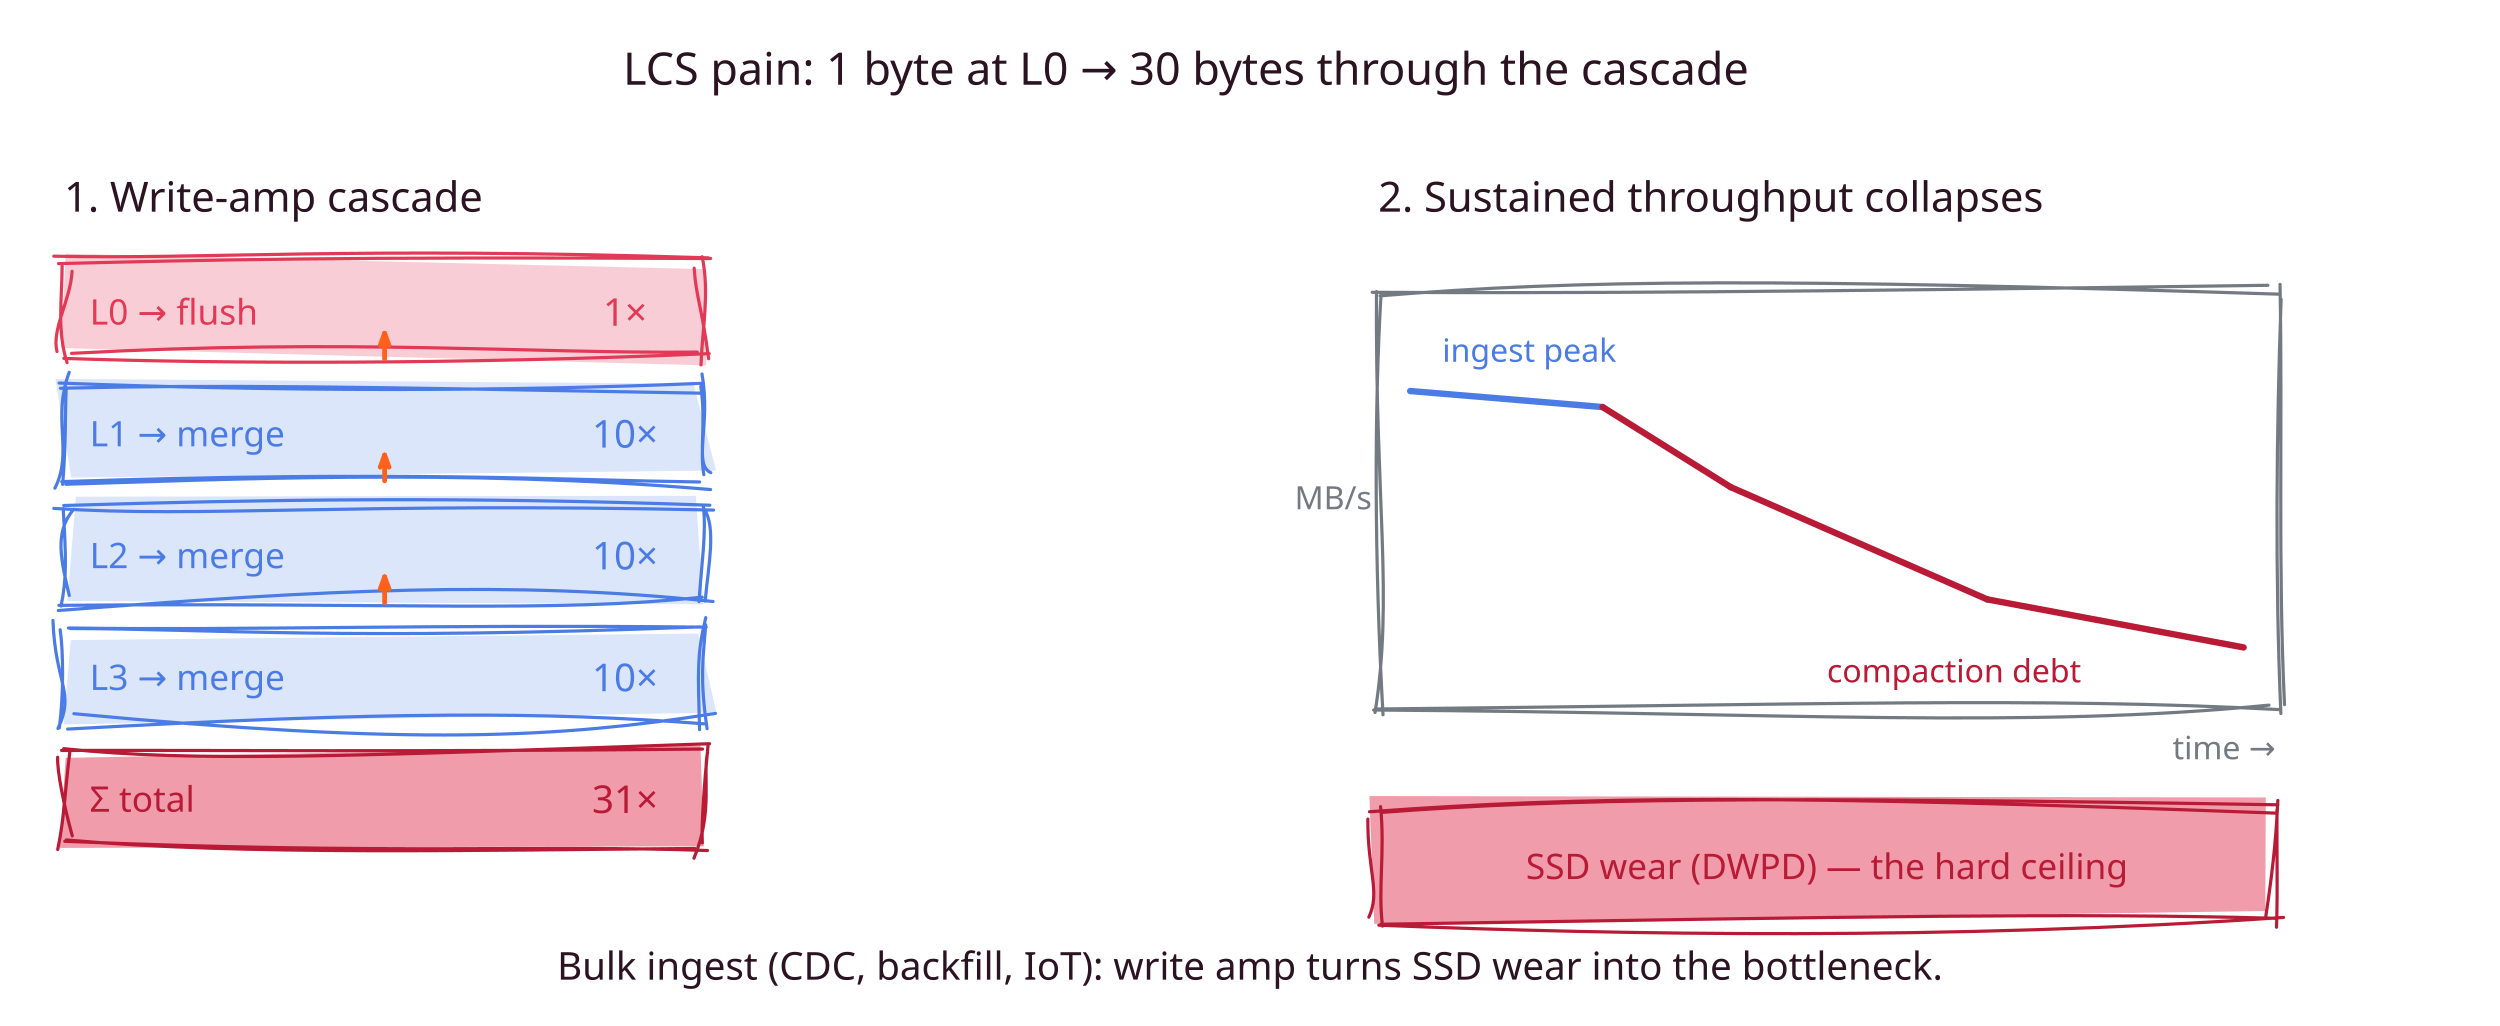
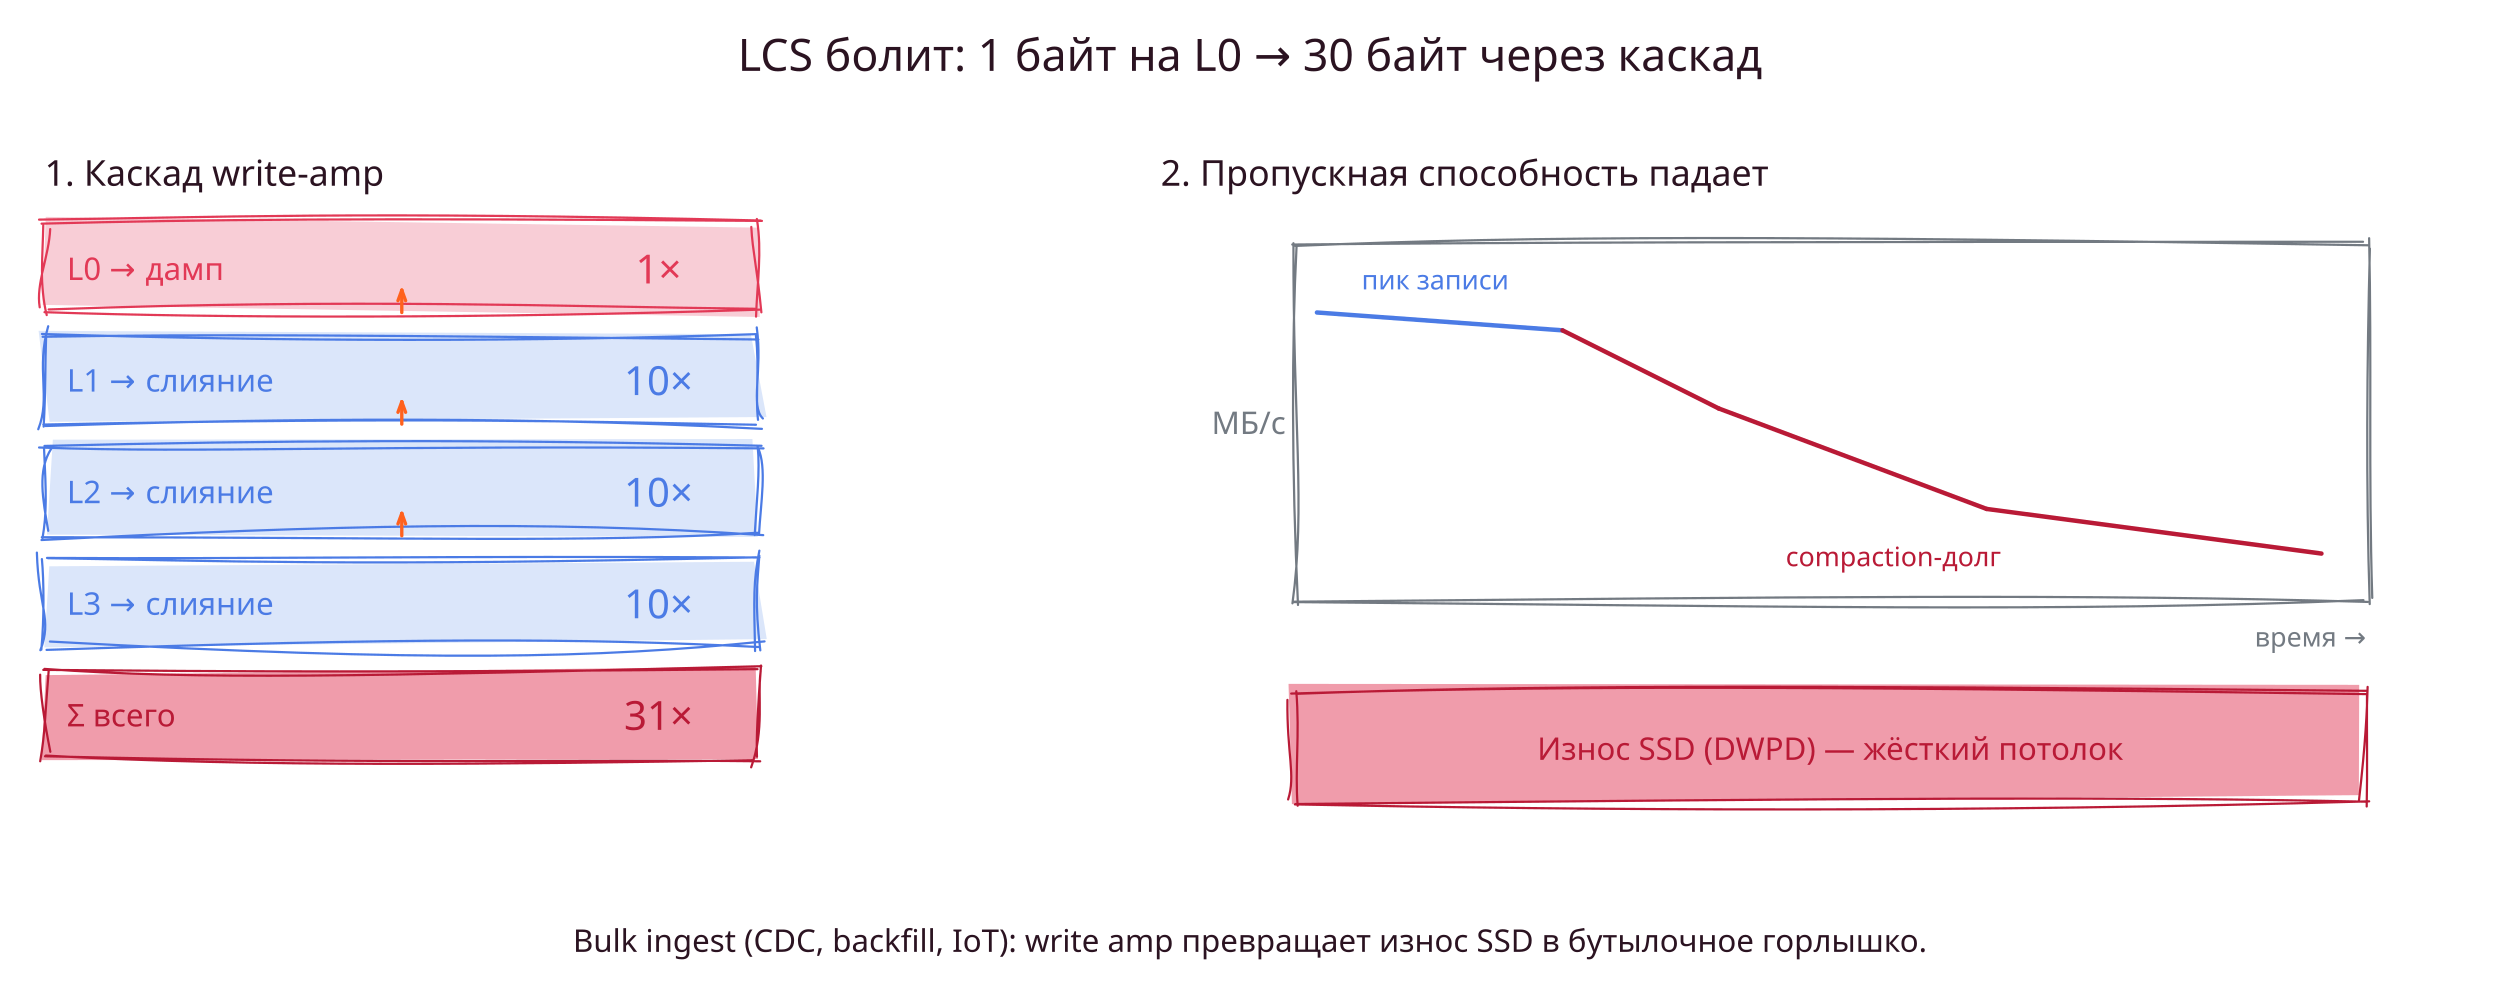
- <svg xmlns="http://www.w3.org/2000/svg" version="1.1" viewBox="0 0 780 320" width="780" height="320">
+ <svg xmlns="http://www.w3.org/2000/svg" version="1.1" viewBox="0 0 1120 442" width="1120" height="442">
  <defs>
    <style>
      @font-face {
        font-family: "Virgil";
        src: url("https://excalidraw.com/Virgil.woff2");
      }
      @font-face {
        font-family: "Cascadia";
        src: url("https://excalidraw.com/Cascadia.woff2");
      }
    </style>
  </defs>
-   <rect x="0" y="0" width="780" height="320" fill="transparent" />
-   <g transform="translate(10 10) rotate(0 360 11)">
-     <text x="360" y="11.0" dominant-baseline="central" font-family="Cascadia, Segoe UI Emoji" font-size="14px" fill="#2B1321" text-anchor="middle" style="white-space: pre;" direction="ltr">LCS pain: 1 byte at L0 → 30 bytes through the cascade</text>
+   <rect x="0" y="0" width="1120" height="442" fill="transparent" />
+   <g transform="translate(10 10) rotate(0 550 14)">
+     <text x="550" y="14.0" dominant-baseline="central" font-family="Cascadia, Segoe UI Emoji" font-size="20px" fill="#2B1321" text-anchor="middle" style="white-space: pre;" direction="ltr">LCS болит: 1 байт на L0 → 30 байт через каскад</text>
  </g>
-   <g transform="translate(20 52) rotate(0 180 9)">
-     <text x="0" y="9.0" dominant-baseline="central" font-family="Cascadia, Segoe UI Emoji" font-size="13px" fill="#2B1321" text-anchor="start" style="white-space: pre;" direction="ltr">1. Write-amp cascade</text>
+   <g transform="translate(20 65) rotate(0 240 12)">
+     <text x="0" y="12.0" dominant-baseline="central" font-family="Cascadia, Segoe UI Emoji" font-size="16px" fill="#2B1321" text-anchor="start" style="white-space: pre;" direction="ltr">1. Каскад write-amp</text>
  </g>
-   <g stroke-linecap="round" transform="translate(20 82) rotate(0 100 15)">
-     <path d="M0.49 -2.85 L199.81 1.98 L200.36 32.01 L-0.88 26.6" stroke="none" stroke-width="0" fill="#F8CDD6" />
-     <path d="M-3.21 -2.07 C43.63 -1.03, 88.64 -5.12, 201.03 -1.55 M-1.75 0.25 C44.51 -0.9, 85.77 -1.93, 201.72 -1.34 M196.58 1.67 C197.14 10.57, 199.07 14.22, 201.09 29.92 M199.08 -1.89 C201.44 9.56, 199.17 19.72, 198.71 31.85 M197.54 27.85 C145.58 28.38, 88.81 23.52, 2.32 28.25 M201.26 28.33 C123.51 31.69, 50.7 31.55, -0.08 29.82 M-2.21 27.68 C-3.97 20.66, 1.96 11.93, 2.49 2.64 M0.93 31.15 C-2.25 21.46, -0.65 10.97, -0.62 1.01" stroke="#E23956" stroke-width="1" fill="none" />
+   <g stroke-linecap="round" transform="translate(20 100) rotate(0 160 20)">
+     <path d="M0.49 -2.85 L319.81 1.98 L320.36 42.01 L-0.88 36.6" stroke="none" stroke-width="0" fill="#F8CDD6" />
+     <path d="M-2.5 -1.61 C70.32 -2.45, 141.71 -5.63, 320.8 -1.21 M-1.36 0.2 C69.95 -1.63, 137.37 -2.43, 321.34 -1.04 M316.58 1.67 C317.18 13.05, 319.1 19.18, 321.09 39.92 M319.08 -1.89 C321.49 12.9, 319.22 26.39, 318.71 41.85 M318.09 38.33 C231.07 37.38, 140.31 33.6, 1.81 38.64 M320.98 38.7 C198.83 42.71, 80.52 42.6, -0.06 39.86 M-2.21 37.68 C-3.99 27.12, 1.94 14.85, 2.49 2.64 M0.93 41.15 C-2.41 27.99, -0.82 14.04, -0.62 1.01" stroke="#E23956" stroke-width="1" fill="none" />
  </g>
-   <g transform="translate(28 82) rotate(0 75 15)">
-     <text x="0" y="15.0" dominant-baseline="central" font-family="Cascadia, Segoe UI Emoji" font-size="11px" fill="#E23956" text-anchor="start" style="white-space: pre;" direction="ltr">L0 → flush</text>
+   <g transform="translate(30 100) rotate(0 120 20)">
+     <text x="0" y="20.0" dominant-baseline="central" font-family="Cascadia, Segoe UI Emoji" font-size="14px" fill="#E23956" text-anchor="start" style="white-space: pre;" direction="ltr">L0 → дамп</text>
  </g>
-   <g transform="translate(170 82) rotate(0 25 15)">
-     <text x="25" y="15.0" dominant-baseline="central" font-family="Cascadia, Segoe UI Emoji" font-size="12px" fill="#E23956" text-anchor="middle" style="white-space: pre;" direction="ltr">1×</text>
+   <g transform="translate(260 100) rotate(0 35 20)">
+     <text x="35" y="20.0" dominant-baseline="central" font-family="Cascadia, Segoe UI Emoji" font-size="18px" fill="#E23956" text-anchor="middle" style="white-space: pre;" direction="ltr">1×</text>
  </g>
-   <g stroke-linecap="round" transform="translate(20 120) rotate(0 100 15)">
-     <path d="M-2.71 -1.79 L196.36 -0.29 L203.4 26.82 L2.22 28.99" stroke="none" stroke-width="0" fill="#DBE6FA" />
-     <path d="M-1.15 1.14 C47.38 -0.05, 89.8 0.62, 199.66 2.69 M-1.56 -0.49 C67.68 2.16, 137.95 2.18, 199.05 -0.41 M199.02 -3.32 C201.86 12.48, 196.09 24.83, 201.77 27.48 M198.66 0.52 C200.28 11.55, 198.29 20.67, 199.59 28.08 M201.71 32.74 C123.5 26.06, 47.41 29.74, 0.56 31.09 M198.28 30.38 C155.07 29.81, 106.31 26.74, -0.74 30.27 M-2.86 32.3 C2.94 20.69, -3.91 10.84, 1.59 -3.84 M-0.45 31.12 C0.63 18.13, 0.29 9.21, 0.66 0.87" stroke="#4B7BE5" stroke-width="1" fill="none" />
+   <g stroke-linecap="round" transform="translate(20 150) rotate(0 160 20)">
+     <path d="M-2.71 -1.79 L316.36 -0.29 L323.4 36.82 L2.22 38.99" stroke="none" stroke-width="0" fill="#DBE6FA" />
+     <path d="M-0.9 0.88 C73.24 -0.37, 142.63 0.15, 319.74 2.09 M-1.21 -0.38 C109.04 3.12, 220.08 3.14, 319.26 -0.32 M319.02 -3.32 C321.75 16.01, 315.97 31.89, 321.77 37.48 M318.66 0.52 C320.31 14.99, 318.32 27.55, 319.59 38.08 M321.33 42.13 C198.43 35.47, 77.19 38.32, 0.43 40.85 M318.66 40.29 C247.14 39.04, 171.3 36.65, -0.58 40.21 M-2.86 42.3 C2.86 27.95, -4 15.34, 1.59 -3.84 M-0.45 41.12 C0.52 24.84, 0.19 12.62, 0.66 0.87" stroke="#4B7BE5" stroke-width="1" fill="none" />
  </g>
-   <g transform="translate(28 120) rotate(0 75 15)">
-     <text x="0" y="15.0" dominant-baseline="central" font-family="Cascadia, Segoe UI Emoji" font-size="11px" fill="#4B7BE5" text-anchor="start" style="white-space: pre;" direction="ltr">L1 → merge</text>
+   <g transform="translate(30 150) rotate(0 120 20)">
+     <text x="0" y="20.0" dominant-baseline="central" font-family="Cascadia, Segoe UI Emoji" font-size="14px" fill="#4B7BE5" text-anchor="start" style="white-space: pre;" direction="ltr">L1 → слияние</text>
  </g>
-   <g transform="translate(170 120) rotate(0 25 15)">
-     <text x="25" y="15.0" dominant-baseline="central" font-family="Cascadia, Segoe UI Emoji" font-size="12px" fill="#4B7BE5" text-anchor="middle" style="white-space: pre;" direction="ltr">10×</text>
+   <g transform="translate(260 150) rotate(0 35 20)">
+     <text x="35" y="20.0" dominant-baseline="central" font-family="Cascadia, Segoe UI Emoji" font-size="18px" fill="#4B7BE5" text-anchor="middle" style="white-space: pre;" direction="ltr">10×</text>
  </g>
  <g stroke-linecap="round">
-     <g transform="translate(120 112) rotate(0 0 -4)">
-       <path d="M0 0 C0 -1.33, 0 -6.67, 0 -8 M0 0 C0 -1.33, 0 -6.67, 0 -8" stroke="#FF611D" stroke-width="1.5" fill="none" />
+     <g transform="translate(180 140) rotate(0 0 -5)">
+       <path d="M0 0 C0 -1.67, 0 -8.33, 0 -10 M0 0 C0 -1.67, 0 -8.33, 0 -10" stroke="#FF611D" stroke-width="1.5" fill="none" />
    </g>
-     <g transform="translate(120 112) rotate(0 0 -4)">
-       <path d="M1.37 -4.24 C1.07 -5.07, 0.76 -5.91, 0 -8 M1.37 -4.24 C1 -5.26, 0.63 -6.28, 0 -8" stroke="#FF611D" stroke-width="1.5" fill="none" />
+     <g transform="translate(180 140) rotate(0 0 -5)">
+       <path d="M1.71 -5.3 C1.33 -6.34, 0.95 -7.38, 0 -10 M1.71 -5.3 C1.25 -6.58, 0.78 -7.85, 0 -10" stroke="#FF611D" stroke-width="1.5" fill="none" />
    </g>
-     <g transform="translate(120 112) rotate(0 0 -4)">
-       <path d="M-1.37 -4.24 C-1.07 -5.07, -0.76 -5.91, 0 -8 M-1.37 -4.24 C-1 -5.26, -0.63 -6.28, 0 -8" stroke="#FF611D" stroke-width="1.5" fill="none" />
+     <g transform="translate(180 140) rotate(0 0 -5)">
+       <path d="M-1.71 -5.3 C-1.33 -6.34, -0.95 -7.38, 0 -10 M-1.71 -5.3 C-1.25 -6.58, -0.78 -7.85, 0 -10" stroke="#FF611D" stroke-width="1.5" fill="none" />
    </g>
  </g>
-   <g stroke-linecap="round" transform="translate(20 158) rotate(0 100 15)">
-     <path d="M3.68 -3.04 L197.09 -3.32 L199.46 30.56 L1.03 29.51" stroke="none" stroke-width="0" fill="#DBE6FA" />
-     <path d="M-3.21 0.62 C42.78 3.66, 88.95 -1.33, 202.63 1.14 M-0.1 -0.28 C60.97 -2.15, 123.92 -3.14, 201.49 -0.37 M199.61 0.69 C203.63 6.37, 200.92 18.98, 200.02 29.57 M199.42 -0.27 C200.46 8.21, 198.85 17.94, 198.1 29.71 M202.47 29.67 C138.86 22.97, 81.81 26.02, -1.8 32.48 M199.09 28.31 C152.34 33.3, 104.05 29.92, -1.62 30.87 M1.61 27.8 C-0.77 17.41, -3.34 8.05, 3.06 0.87 M-0.96 31.1 C0.86 22.37, 0.63 16.19, -0.28 0.68" stroke="#4B7BE5" stroke-width="1" fill="none" />
+   <g stroke-linecap="round" transform="translate(20 200) rotate(0 160 20)">
+     <path d="M3.68 -3.04 L317.09 -3.32 L319.46 40.56 L1.03 39.51" stroke="none" stroke-width="0" fill="#DBE6FA" />
+     <path d="M-2.49 0.48 C69.67 3.16, 141.98 -0.73, 322.05 0.88 M-0.07 -0.22 C99.02 -2.68, 199.57 -3.44, 321.16 -0.29 M319.61 0.69 C323.57 9.3, 320.87 24.84, 320.02 39.57 M319.42 -0.27 C320.6 11.12, 318.98 23.76, 318.1 39.71 M321.92 39.74 C222.65 32.92, 128.49 35.29, -1.4 41.93 M319.29 38.68 C243.82 43.3, 167.14 40.67, -1.26 40.68 M1.61 37.8 C-0.82 23.71, -3.39 10.66, 3.06 0.87 M-0.96 41.1 C0.97 29.97, 0.74 21.41, -0.28 0.68" stroke="#4B7BE5" stroke-width="1" fill="none" />
  </g>
-   <g transform="translate(28 158) rotate(0 75 15)">
-     <text x="0" y="15.0" dominant-baseline="central" font-family="Cascadia, Segoe UI Emoji" font-size="11px" fill="#4B7BE5" text-anchor="start" style="white-space: pre;" direction="ltr">L2 → merge</text>
+   <g transform="translate(30 200) rotate(0 120 20)">
+     <text x="0" y="20.0" dominant-baseline="central" font-family="Cascadia, Segoe UI Emoji" font-size="14px" fill="#4B7BE5" text-anchor="start" style="white-space: pre;" direction="ltr">L2 → слияние</text>
  </g>
-   <g transform="translate(170 158) rotate(0 25 15)">
-     <text x="25" y="15.0" dominant-baseline="central" font-family="Cascadia, Segoe UI Emoji" font-size="12px" fill="#4B7BE5" text-anchor="middle" style="white-space: pre;" direction="ltr">10×</text>
+   <g transform="translate(260 200) rotate(0 35 20)">
+     <text x="35" y="20.0" dominant-baseline="central" font-family="Cascadia, Segoe UI Emoji" font-size="18px" fill="#4B7BE5" text-anchor="middle" style="white-space: pre;" direction="ltr">10×</text>
  </g>
  <g stroke-linecap="round">
-     <g transform="translate(120 150) rotate(0 0 -4)">
-       <path d="M0 0 C0 -1.33, 0 -6.67, 0 -8 M0 0 C0 -1.33, 0 -6.67, 0 -8" stroke="#FF611D" stroke-width="1.5" fill="none" />
+     <g transform="translate(180 190) rotate(0 0 -5)">
+       <path d="M0 0 C0 -1.67, 0 -8.33, 0 -10 M0 0 C0 -1.67, 0 -8.33, 0 -10" stroke="#FF611D" stroke-width="1.5" fill="none" />
    </g>
-     <g transform="translate(120 150) rotate(0 0 -4)">
-       <path d="M1.37 -4.24 C1.07 -5.07, 0.76 -5.91, 0 -8 M1.37 -4.24 C1.04 -5.15, 0.71 -6.06, 0 -8" stroke="#FF611D" stroke-width="1.5" fill="none" />
+     <g transform="translate(180 190) rotate(0 0 -5)">
+       <path d="M1.71 -5.3 C1.33 -6.34, 0.95 -7.38, 0 -10 M1.71 -5.3 C1.3 -6.44, 0.88 -7.57, 0 -10" stroke="#FF611D" stroke-width="1.5" fill="none" />
    </g>
-     <g transform="translate(120 150) rotate(0 0 -4)">
-       <path d="M-1.37 -4.24 C-1.07 -5.07, -0.76 -5.91, 0 -8 M-1.37 -4.24 C-1.04 -5.15, -0.71 -6.06, 0 -8" stroke="#FF611D" stroke-width="1.5" fill="none" />
+     <g transform="translate(180 190) rotate(0 0 -5)">
+       <path d="M-1.71 -5.3 C-1.33 -6.34, -0.95 -7.38, 0 -10 M-1.71 -5.3 C-1.3 -6.44, -0.88 -7.57, 0 -10" stroke="#FF611D" stroke-width="1.5" fill="none" />
    </g>
  </g>
-   <g stroke-linecap="round" transform="translate(20 196) rotate(0 100 15)">
-     <path d="M2.08 3.7 L197.82 1.66 L203.52 26.31 L-0.16 30.03" stroke="none" stroke-width="0" fill="#DBE6FA" />
-     <path d="M1.94 0.1 C45.38 0.18, 88.1 3.92, 198.41 -0.41 M1.36 -0.07 C57.86 0.73, 113.49 -1.26, 200.34 -0.33 M200.2 -3.3 C197.4 8.25, 197.75 13.13, 198.27 31.66 M200.18 -1.06 C199.45 8.86, 198.21 15.2, 200.61 31.35 M203.23 26.59 C154.22 34.29, 109.02 36.71, 3.05 26.67 M199.9 29.84 C149.62 26, 101.79 25.91, 1.1 31.47 M-1.92 31.29 C3.52 20.12, -2.77 17.26, -3.48 -2.43 M-1.48 31.07 C-0.1 20.6, -0.24 7.18, -1.23 0.48" stroke="#4B7BE5" stroke-width="1" fill="none" />
+   <g stroke-linecap="round" transform="translate(20 250) rotate(0 160 20)">
+     <path d="M2.08 3.7 L317.82 1.66 L323.52 36.31 L-0.16 40.03" stroke="none" stroke-width="0" fill="#DBE6FA" />
+     <path d="M1.51 0.07 C71.7 1.08, 141.33 3.99, 318.76 -0.32 M1.06 -0.05 C91.8 0.48, 181.86 -1.06, 320.26 -0.25 M320.2 -3.3 C317.4 10.58, 317.76 17.79, 318.27 41.66 M320.18 -1.06 C319.28 11.24, 318.05 19.97, 320.61 41.35 M322.51 37.35 C246.87 44.93, 174.19 46.81, 2.37 37.41 M319.93 39.87 C240.5 35.8, 162.99 35.72, 0.86 41.15 M-1.92 41.29 C3.51 27.48, -2.78 21.98, -3.48 -2.43 M-1.48 41.07 C-0.18 27.1, -0.32 10.19, -1.23 0.48" stroke="#4B7BE5" stroke-width="1" fill="none" />
  </g>
-   <g transform="translate(28 196) rotate(0 75 15)">
-     <text x="0" y="15.0" dominant-baseline="central" font-family="Cascadia, Segoe UI Emoji" font-size="11px" fill="#4B7BE5" text-anchor="start" style="white-space: pre;" direction="ltr">L3 → merge</text>
+   <g transform="translate(30 250) rotate(0 120 20)">
+     <text x="0" y="20.0" dominant-baseline="central" font-family="Cascadia, Segoe UI Emoji" font-size="14px" fill="#4B7BE5" text-anchor="start" style="white-space: pre;" direction="ltr">L3 → слияние</text>
  </g>
-   <g transform="translate(170 196) rotate(0 25 15)">
-     <text x="25" y="15.0" dominant-baseline="central" font-family="Cascadia, Segoe UI Emoji" font-size="12px" fill="#4B7BE5" text-anchor="middle" style="white-space: pre;" direction="ltr">10×</text>
+   <g transform="translate(260 250) rotate(0 35 20)">
+     <text x="35" y="20.0" dominant-baseline="central" font-family="Cascadia, Segoe UI Emoji" font-size="18px" fill="#4B7BE5" text-anchor="middle" style="white-space: pre;" direction="ltr">10×</text>
  </g>
  <g stroke-linecap="round">
-     <g transform="translate(120 188) rotate(0 0 -4)">
-       <path d="M0 0 C0 -1.33, 0 -6.67, 0 -8 M0 0 C0 -1.33, 0 -6.67, 0 -8" stroke="#FF611D" stroke-width="1.5" fill="none" />
+     <g transform="translate(180 240) rotate(0 0 -5)">
+       <path d="M0 0 C0 -1.67, 0 -8.33, 0 -10 M0 0 C0 -1.67, 0 -8.33, 0 -10" stroke="#FF611D" stroke-width="1.5" fill="none" />
    </g>
-     <g transform="translate(120 188) rotate(0 0 -4)">
-       <path d="M1.37 -4.24 C1.07 -5.07, 0.76 -5.91, 0 -8 M1.37 -4.24 C1.08 -5.04, 0.79 -5.84, 0 -8" stroke="#FF611D" stroke-width="1.5" fill="none" />
+     <g transform="translate(180 240) rotate(0 0 -5)">
+       <path d="M1.71 -5.3 C1.33 -6.34, 0.95 -7.38, 0 -10 M1.71 -5.3 C1.35 -6.3, 0.98 -7.3, 0 -10" stroke="#FF611D" stroke-width="1.5" fill="none" />
    </g>
-     <g transform="translate(120 188) rotate(0 0 -4)">
-       <path d="M-1.37 -4.24 C-1.07 -5.07, -0.76 -5.91, 0 -8 M-1.37 -4.24 C-1.08 -5.04, -0.79 -5.84, 0 -8" stroke="#FF611D" stroke-width="1.5" fill="none" />
+     <g transform="translate(180 240) rotate(0 0 -5)">
+       <path d="M-1.71 -5.3 C-1.33 -6.34, -0.95 -7.38, 0 -10 M-1.71 -5.3 C-1.35 -6.3, -0.98 -7.3, 0 -10" stroke="#FF611D" stroke-width="1.5" fill="none" />
    </g>
  </g>
-   <g stroke-linecap="round" transform="translate(20 234) rotate(0 100 15)">
-     <path d="M0.47 2.45 L198.55 -1.36 L199.58 30.05 L-1.35 30.55" stroke="none" stroke-width="0" fill="#F09CAB" />
-     <path d="M-0.12 -0.42 C40.79 3.89, 87.24 1.97, 201.38 -1.96 M-0.78 0.14 C51.15 0.01, 103.06 0.63, 199.18 -0.29 M200.78 0.71 C199.16 8.14, 202.58 19.28, 196.52 33.76 M200.94 -1.84 C199.63 11.51, 198.77 24.47, 199.12 28.99 M196.79 30.72 C129.58 31.2, 56.22 32.99, 0.69 28.06 M200.72 31.37 C150.49 29.5, 99.53 32.69, 0.22 28.48 M2.55 26.79 C-0.19 16.83, -2.2 6.47, -2.01 2.27 M-1.99 31.04 C0.13 20.83, 0.09 14.16, 1.82 0.29" stroke="#B91A36" stroke-width="1" fill="none" />
+   <g stroke-linecap="round" transform="translate(20 300) rotate(0 160 20)">
+     <path d="M0.47 2.45 L318.55 -1.36 L319.58 40.05 L-1.35 40.55" stroke="none" stroke-width="0" fill="#F09CAB" />
+     <path d="M-0.09 -0.33 C68.13 4.6, 140.67 3.11, 321.07 -1.53 M-0.6 0.11 C81.78 0.84, 164.15 1.32, 319.36 -0.22 M320.78 0.71 C319.23 11.87, 322.65 26.73, 316.52 43.76 M320.94 -1.84 C319.57 15.37, 318.71 32.18, 319.12 38.99 M317.5 40.56 C207.09 42.39, 91.89 43.78, 0.54 38.49 M320.56 41.06 C239.98 40.05, 158.83 42.54, 0.17 38.81 M2.55 36.79 C-0.16 23.25, -2.18 9.3, -2.01 2.27 M-1.99 41.04 C0.27 28.24, 0.23 18.97, 1.82 0.29" stroke="#B91A36" stroke-width="1" fill="none" />
  </g>
-   <g transform="translate(28 234) rotate(0 75 15)">
-     <text x="0" y="15.0" dominant-baseline="central" font-family="Cascadia, Segoe UI Emoji" font-size="11px" fill="#B91A36" text-anchor="start" style="white-space: pre;" direction="ltr">Σ total</text>
+   <g transform="translate(30 300) rotate(0 120 20)">
+     <text x="0" y="20.0" dominant-baseline="central" font-family="Cascadia, Segoe UI Emoji" font-size="14px" fill="#B91A36" text-anchor="start" style="white-space: pre;" direction="ltr">Σ всего</text>
  </g>
-   <g transform="translate(170 234) rotate(0 25 15)">
-     <text x="25" y="15.0" dominant-baseline="central" font-family="Cascadia, Segoe UI Emoji" font-size="12px" fill="#B91A36" text-anchor="middle" style="white-space: pre;" direction="ltr">31×</text>
+   <g transform="translate(260 300) rotate(0 35 20)">
+     <text x="35" y="20.0" dominant-baseline="central" font-family="Cascadia, Segoe UI Emoji" font-size="18px" fill="#B91A36" text-anchor="middle" style="white-space: pre;" direction="ltr">31×</text>
  </g>
-   <g transform="translate(430 52) rotate(0 160 9)">
-     <text x="0" y="9.0" dominant-baseline="central" font-family="Cascadia, Segoe UI Emoji" font-size="13px" fill="#2B1321" text-anchor="start" style="white-space: pre;" direction="ltr">2. Sustained throughput collapses</text>
+   <g transform="translate(520 65) rotate(0 290 12)">
+     <text x="0" y="12.0" dominant-baseline="central" font-family="Cascadia, Segoe UI Emoji" font-size="16px" fill="#2B1321" text-anchor="start" style="white-space: pre;" direction="ltr">2. Пропускная способность падает</text>
  </g>
-   <g stroke-linecap="round" transform="translate(430 92) rotate(0 140 65)">
-     <path d="M-1.85 -0.8 C61.24 -0.49, 122.15 -0.82, 277.57 -2.99 M0.58 0.3 C62.66 -4.84, 125.44 -5.17, 281.38 -0.21 M281.37 -3.28 C282.2 41.32, 280.69 84.02, 282.77 127.85 M281.71 1.37 C280.26 41.42, 279.78 88.25, 281.63 130.62 M277.91 128 C202.52 135.48, 125.67 130.34, -1.42 129.53 M281.31 129.4 C207.03 125.41, 135.54 127.87, -0.56 129.21 M-0.98 130.29 C4.78 94.26, -0.96 65.12, -0.54 -1.03 M1.5 131.01 C-1.25 82.09, -1.2 35.2, 0.87 0.1" stroke="#737A82" stroke-width="1" fill="none" />
+   <g stroke-linecap="round" transform="translate(580 110) rotate(0 240 80)">
+     <path d="M-1.05 -0.45 C105.86 -1.46, 211.53 -1.65, 478.63 -1.69 M0.33 0.17 C108.19 -4.39, 216.46 -4.58, 480.78 -0.12 M481.37 -3.28 C482.58 50.71, 481.07 102.79, 482.77 157.85 M481.71 1.37 C480.39 51.4, 479.91 108.21, 481.63 160.62 M478.82 158.87 C346.46 164.45, 213.28 161.54, -0.8 159.73 M480.74 159.66 C355.18 155.99, 231.2 157.38, -0.32 159.56 M-0.98 160.29 C4.98 116.67, -0.75 79.95, -0.54 -1.03 M1.5 161.01 C-1.38 101, -1.32 43.01, 0.87 0.1" stroke="#737A82" stroke-width="1" fill="none" />
  </g>
-   <g transform="translate(430 226) rotate(0 140 7)">
-     <text x="280" y="7.0" dominant-baseline="central" font-family="Cascadia, Segoe UI Emoji" font-size="10px" fill="#737A82" text-anchor="end" style="white-space: pre;" direction="ltr">time →</text>
+   <g transform="translate(580 276) rotate(0 240 9)">
+     <text x="480" y="9.0" dominant-baseline="central" font-family="Cascadia, Segoe UI Emoji" font-size="12px" fill="#737A82" text-anchor="end" style="white-space: pre;" direction="ltr">время →</text>
  </g>
-   <g transform="translate(370 147) rotate(0 29 8)">
-     <text x="58" y="8.0" dominant-baseline="central" font-family="Cascadia, Segoe UI Emoji" font-size="10px" fill="#737A82" text-anchor="end" style="white-space: pre;" direction="ltr">MB/s</text>
+   <g transform="translate(520 178) rotate(0 28 11)">
+     <text x="56" y="11.0" dominant-baseline="central" font-family="Cascadia, Segoe UI Emoji" font-size="14px" fill="#737A82" text-anchor="end" style="white-space: pre;" direction="ltr">МБ/с</text>
  </g>
  <g stroke-linecap="round">
-     <g transform="translate(440 122) rotate(0 30 2.5)">
-       <path d="M0 0 C10 0.83, 50 4.17, 60 5 M0 0 C10 0.83, 50 4.17, 60 5" stroke="#4B7BE5" stroke-width="2" fill="none" />
+     <g transform="translate(590 140) rotate(0 55 4)">
+       <path d="M0 0 C18.33 1.33, 91.67 6.67, 110 8 M0 0 C18.33 1.33, 91.67 6.67, 110 8" stroke="#4B7BE5" stroke-width="2" fill="none" />
    </g>
  </g>
  <g stroke-linecap="round">
-     <g transform="translate(500 127) rotate(0 20 12.5)">
-       <path d="M0 0 C6.67 4.17, 33.33 20.83, 40 25 M0 0 C6.67 4.17, 33.33 20.83, 40 25" stroke="#B91A36" stroke-width="2" fill="none" />
+     <g transform="translate(700 148) rotate(0 35 17.5)">
+       <path d="M0 0 C11.67 5.83, 58.33 29.17, 70 35 M0 0 C11.67 5.83, 58.33 29.17, 70 35" stroke="#B91A36" stroke-width="2" fill="none" />
    </g>
  </g>
  <g stroke-linecap="round">
-     <g transform="translate(540 152) rotate(0 40 17.5)">
-       <path d="M0 0 C13.33 5.83, 66.67 29.17, 80 35 M0 0 C13.33 5.83, 66.67 29.17, 80 35" stroke="#B91A36" stroke-width="2" fill="none" />
+     <g transform="translate(770 183) rotate(0 60 22.5)">
+       <path d="M0 0 C20 7.5, 100 37.5, 120 45 M0 0 C20 7.5, 100 37.5, 120 45" stroke="#B91A36" stroke-width="2" fill="none" />
    </g>
  </g>
  <g stroke-linecap="round">
-     <g transform="translate(620 187) rotate(0 40 7.5)">
-       <path d="M0 0 C13.33 2.5, 66.67 12.5, 80 15 M0 0 C13.33 2.5, 66.67 12.5, 80 15" stroke="#B91A36" stroke-width="2" fill="none" />
+     <g transform="translate(890 228) rotate(0 75 10)">
+       <path d="M0 0 C25 3.33, 125 16.67, 150 20 M0 0 C25 3.33, 125 16.67, 150 20" stroke="#B91A36" stroke-width="2" fill="none" />
    </g>
  </g>
-   <g transform="translate(450 102) rotate(0 45 7)">
-     <text x="0" y="7.0" dominant-baseline="central" font-family="Cascadia, Segoe UI Emoji" font-size="10px" fill="#4B7BE5" text-anchor="start" style="white-space: pre;" direction="ltr">ingest peak</text>
+   <g transform="translate(610 116) rotate(0 55 9)">
+     <text x="0" y="9.0" dominant-baseline="central" font-family="Cascadia, Segoe UI Emoji" font-size="12px" fill="#4B7BE5" text-anchor="start" style="white-space: pre;" direction="ltr">пик записи</text>
  </g>
-   <g transform="translate(570 202) rotate(0 65 7)">
-     <text x="0" y="7.0" dominant-baseline="central" font-family="Cascadia, Segoe UI Emoji" font-size="10px" fill="#B91A36" text-anchor="start" style="white-space: pre;" direction="ltr">compaction debt</text>
+   <g transform="translate(800 240) rotate(0 100 9)">
+     <text x="0" y="9.0" dominant-baseline="central" font-family="Cascadia, Segoe UI Emoji" font-size="12px" fill="#B91A36" text-anchor="start" style="white-space: pre;" direction="ltr">compaction-долг</text>
  </g>
-   <g stroke-linecap="round" transform="translate(430 252) rotate(0 140 18)">
-     <path d="M-2.74 -3.63 L276.92 -3.19 L276.77 32.23 L-1.22 36.24" stroke="none" stroke-width="0" fill="#F09CAB" />
-     <path d="M-2.72 1.27 C64.7 -3.68, 125.13 -4.13, 280.2 1.7 M1.08 1.47 C58.13 -2.86, 119.05 -3.59, 280.7 -0.9 M280.69 -2.26 C280.34 5.13, 279.72 15.99, 276.83 34.55 M280.42 0.59 C280.31 12.32, 280.68 24.95, 280.28 37.3 M282.44 34.24 C177.31 41.45, 76.16 39.71, 0.2 36.66 M279.8 34.5 C217.07 32.82, 154.84 33.92, 0.82 36.37 M-2.92 34.15 C0.76 26.35, -3.34 19.82, -3.23 3.56 M1.35 36.95 C-0.12 25.18, 2.15 14.05, 0.74 -0.33" stroke="#B91A36" stroke-width="1" fill="none" />
+   <g stroke-linecap="round" transform="translate(580 310) rotate(0 240 25)">
+     <path d="M-2.74 -3.63 L476.92 -3.19 L476.77 46.23 L-1.22 50.24" stroke="none" stroke-width="0" fill="#F09CAB" />
+     <path d="M-1.54 0.72 C107.84 -2.65, 213.27 -2.9, 480.11 0.96 M0.61 0.83 C100.6 -2.88, 202.76 -3.29, 480.39 -0.51 M480.69 -2.26 C480.43 8.32, 479.81 22.38, 476.83 48.55 M480.42 0.59 C480.28 17.41, 480.65 35.14, 480.28 51.3 M481.38 49 C305.79 54.1, 132.46 53.12, 0.12 50.37 M479.89 49.15 C371.66 46.88, 263.71 47.51, 0.46 50.21 M-2.92 48.15 C0.56 37.34, -3.54 27.79, -3.23 3.56 M1.35 50.95 C0.08 34.74, 2.35 19.16, 0.74 -0.33" stroke="#B91A36" stroke-width="1" fill="none" />
  </g>
-   <g transform="translate(430 252) rotate(0 140 18)">
-     <text x="140" y="18.0" dominant-baseline="central" font-family="Cascadia, Segoe UI Emoji" font-size="11px" fill="#B91A36" text-anchor="middle" style="white-space: pre;" direction="ltr">SSD wear (DWPD) — the hard ceiling</text>
+   <g transform="translate(580 310) rotate(0 240 25)">
+     <text x="240" y="25.0" dominant-baseline="central" font-family="Cascadia, Segoe UI Emoji" font-size="14px" fill="#B91A36" text-anchor="middle" style="white-space: pre;" direction="ltr">Износ SSD (DWPD) — жёсткий потолок</text>
  </g>
-   <g transform="translate(10 292) rotate(0 380 9)">
-     <text x="380" y="9.0" dominant-baseline="central" font-family="Cascadia, Segoe UI Emoji" font-size="12px" fill="#2B1321" text-anchor="middle" style="white-space: pre;" direction="ltr">Bulk ingest (CDC, backfill, IoT): write amp turns SSD wear into the bottleneck.</text>
+   <g transform="translate(10 410) rotate(0 550 11)">
+     <text x="550" y="11.0" dominant-baseline="central" font-family="Cascadia, Segoe UI Emoji" font-size="14px" fill="#2B1321" text-anchor="middle" style="white-space: pre;" direction="ltr">Bulk ingest (CDC, backfill, IoT): write amp превращает износ SSD в бутылочное горлышко.</text>
  </g>
</svg>
